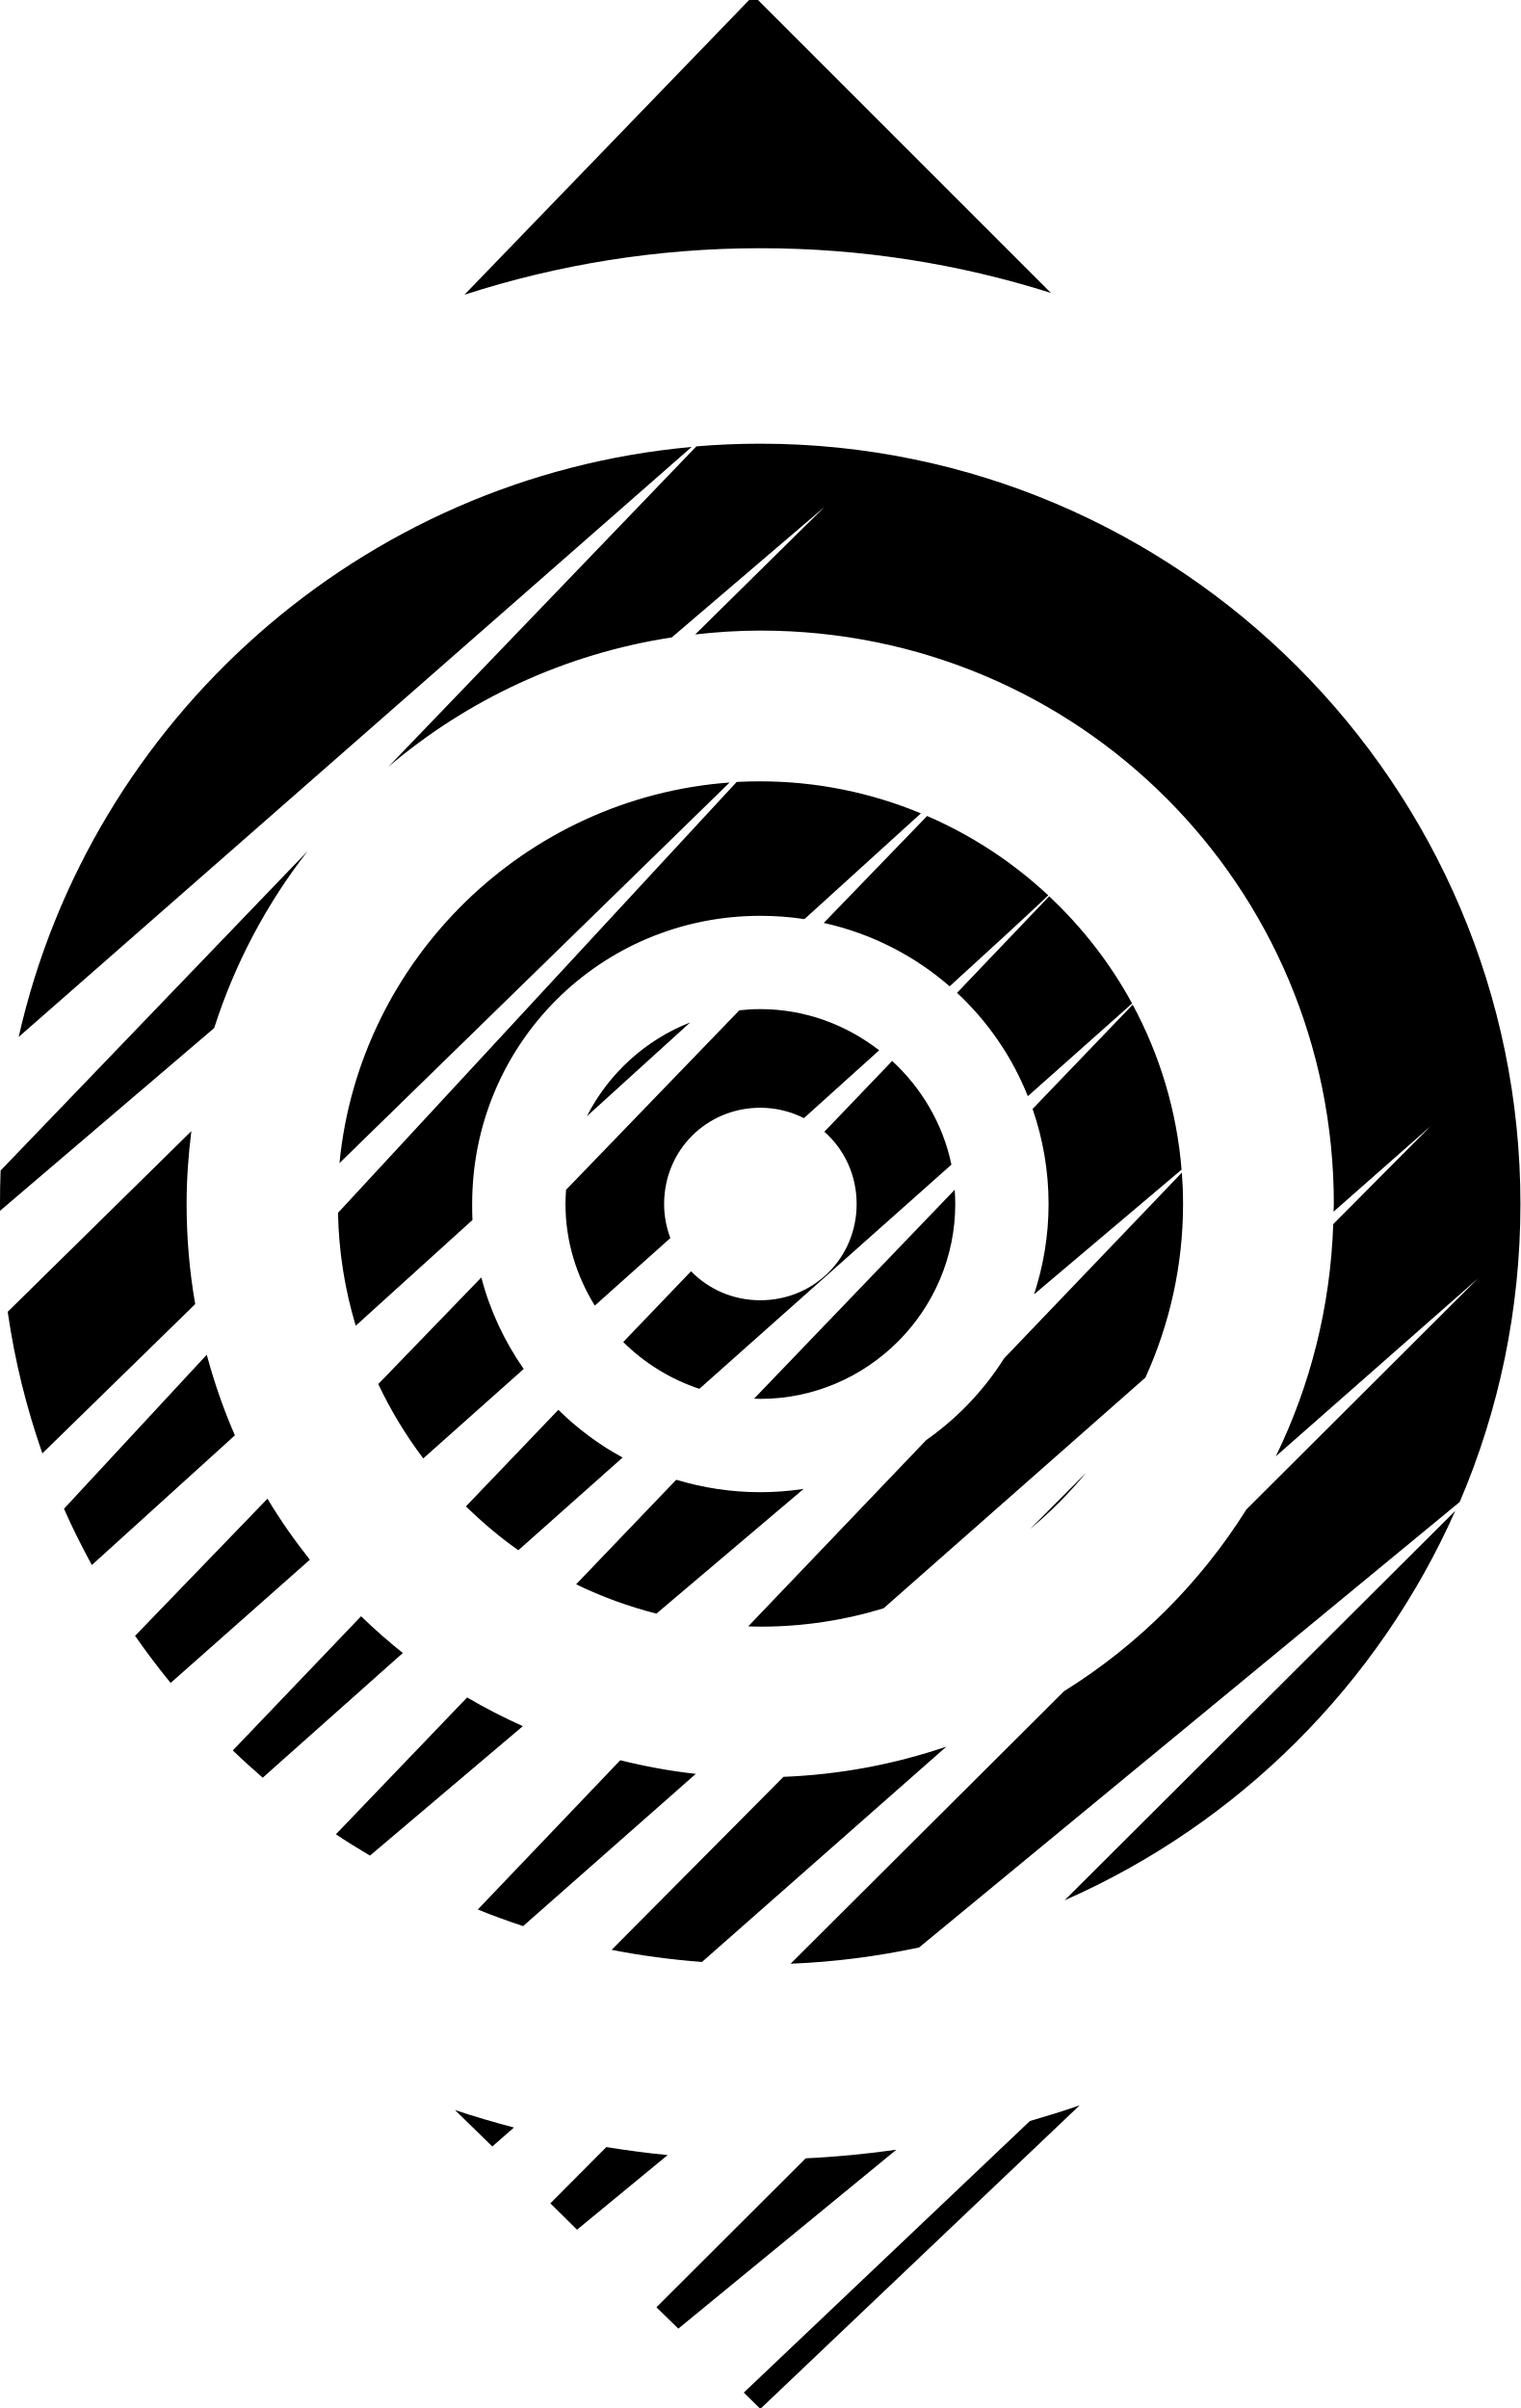
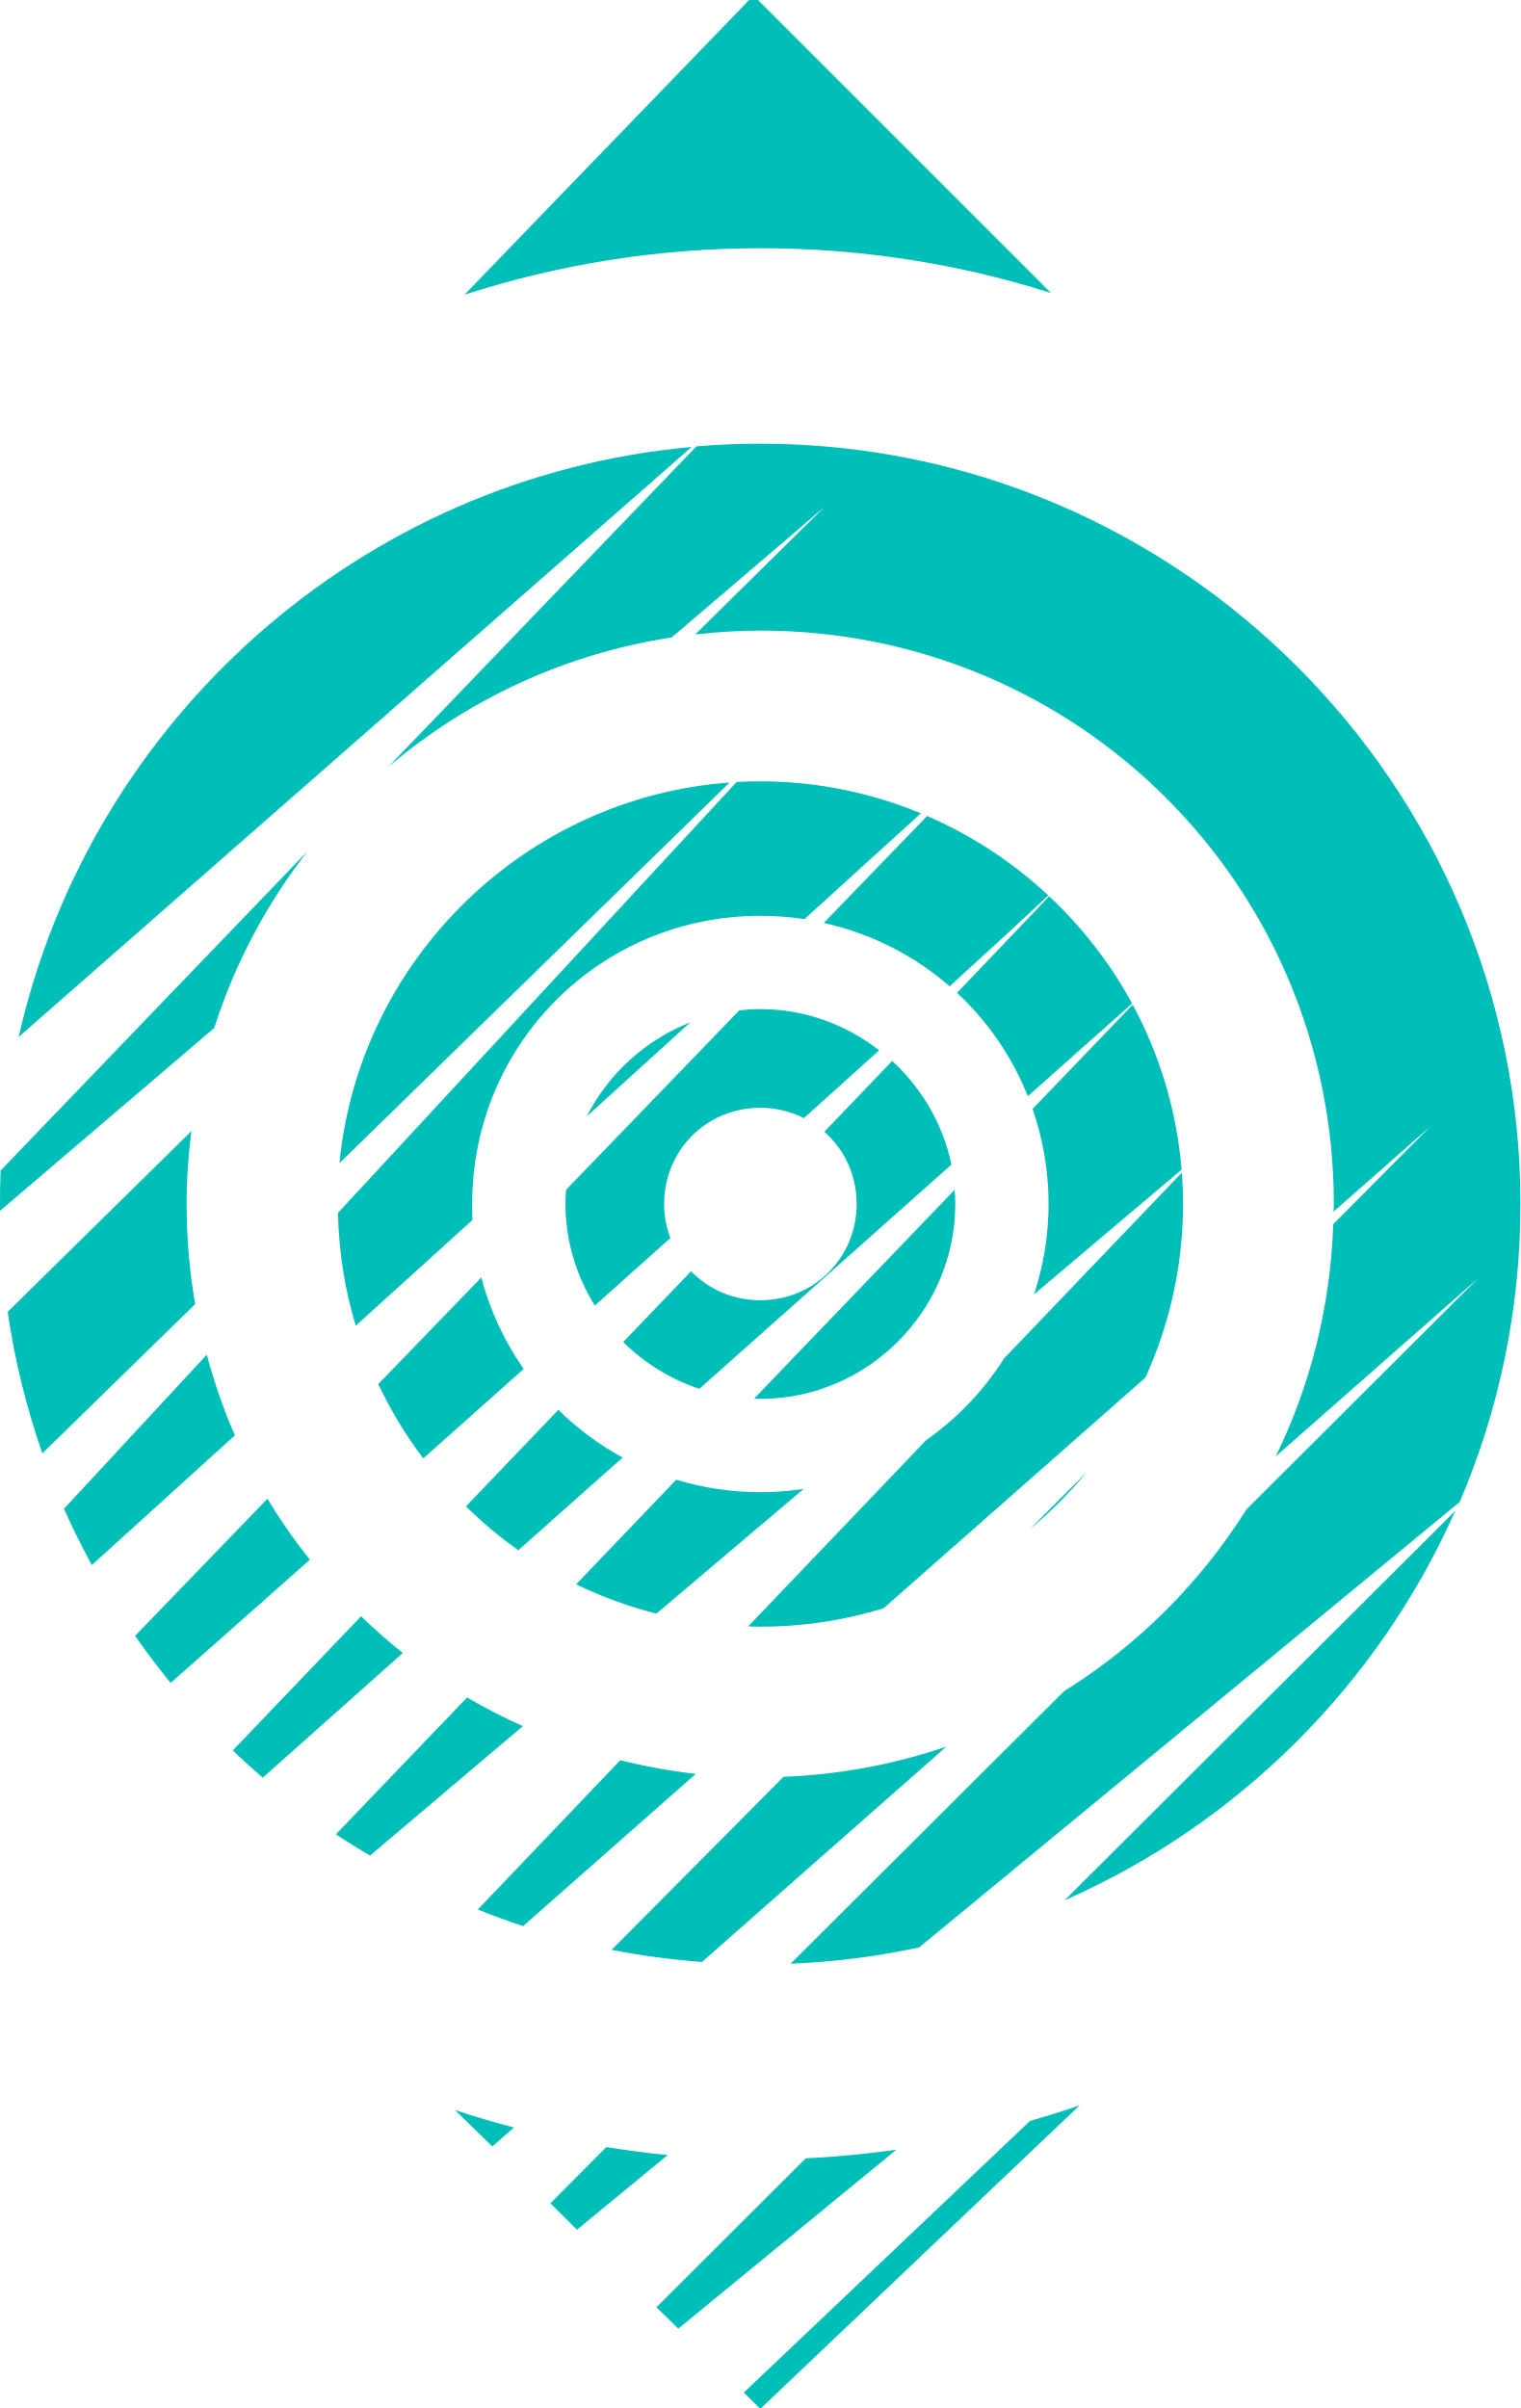
<svg xmlns="http://www.w3.org/2000/svg" width="160.407" height="254.064" id="svg2" version="1.1">
  <defs id="defs4" />
  <g id="layer1" transform="translate(-231.2178,-298.905)">
-     <path style="font-size:medium;font-style:normal;font-variant:normal;font-weight:normal;font-stretch:normal;text-indent:0;text-align:start;text-decoration:none;line-height:normal;letter-spacing:normal;word-spacing:normal;text-transform:none;direction:ltr;block-progression:tb;writing-mode:lr-tb;text-anchor:start;baseline-shift:baseline;color:#000000;fill:#000000;fill-opacity:1;fill-rule:nonzero;stroke:none;stroke-width:26.2;marker:none;visibility:visible;display:inline;overflow:visible;enable-background:accumulate;font-family:Sans;-inkscape-font-specification:Sans" d="M 310.25,298.906 280.219,330 c 9.825,-3.179 20.312,-4.906 31.219,-4.906 10.699,0 20.995,1.655 30.656,4.719 L 311.188,298.906 c -0.312,6.1e-4 -0.626,-0.003 -0.938,0 z m 1.188,46.812 c -2.272,0 -4.524,0.094 -6.75,0.281 l -32.5,33.812 c 8.319,-7.071 18.581,-11.918 29.906,-13.656 l 16.125,-13.781 -13.656,13.469 c 2.254,-0.252 4.552,-0.406 6.875,-0.406 33.534,0 60.5,26.966 60.5,60.5 0,0.273 -0.028,0.541 -0.031,0.812 l 10.25,-9.031 -10.281,10.344 c -0.3,8.782 -2.436,17.071 -6.062,24.5 l 21.344,-18.781 -24.438,24.375 c -4.875,7.769 -11.461,14.341 -19.25,19.188 l -28.844,28.75 c 4.636,-0.183 9.158,-0.776 13.562,-1.719 l 57.031,-47 c 4.132,-9.657 6.406,-20.298 6.406,-31.438 0,-44.181 -36.007,-80.219 -80.188,-80.219 z m -7.25,0.344 c -34.885,3.15 -63.444,28.795 -71,62.25 l 71,-62.25 z m 7.25,35.281 c -0.841,0 -1.67,0.016 -2.5,0.062 L 266.875,426.875 c 0.087,4.131 0.728,8.119 1.875,11.906 L 281.062,427.625 c -0.03,-0.561 -0.031,-1.118 -0.031,-1.688 0,-16.874 13.533,-30.406 30.406,-30.406 1.571,0 3.12,0.117 4.625,0.344 0.01,0.002 0.021,-0.002 0.031,0 L 328.375,384.719 c -5.23,-2.163 -10.945,-3.375 -16.938,-3.375 z m -3.25,0.125 c -21.603,1.578 -39.07,18.694 -41.156,40.156 L 308.188,381.469 z M 329.031,385 318.125,396.281 c 5.019,1.114 9.549,3.443 13.281,6.688 4.583,-4.169 7.944,-7.27 10.406,-9.594 -3.726,-3.479 -8.041,-6.324 -12.781,-8.375 z m -65.344,3.688 -32.406,33.719 c -0.051,1.17 -0.062,2.349 -0.062,3.531 0,0.241 -0.002,0.479 0,0.719 L 253.812,407.375 c 2.192,-6.847 5.556,-13.156 9.875,-18.688 z m 78.219,4.781 -9.719,10.188 c 3.235,3.012 5.796,6.724 7.469,10.906 l 11,-9.781 c -2.296,-4.232 -5.266,-8.04 -8.75,-11.312 z m 8.812,11.438 -10.562,11 c 1.085,3.136 1.688,6.512 1.688,10.031 0,3.336 -0.552,6.535 -1.531,9.531 L 355.875,422.312 c -0.509,-6.245 -2.323,-12.145 -5.156,-17.406 z M 311.438,405.375 c -0.749,0 -1.49,0.045 -2.219,0.125 l -18.281,18.938 c -0.036,0.494 -0.062,0.997 -0.062,1.5 0,3.925 1.158,7.587 3.094,10.719 2.85,-2.547 5.244,-4.686 7.969,-7.125 -0.417,-1.119 -0.656,-2.316 -0.656,-3.594 0,-5.671 4.485,-10.156 10.156,-10.156 1.664,0 3.217,0.405 4.594,1.094 2.705,-2.433 5.52,-4.973 7.938,-7.156 -3.48,-2.699 -7.822,-4.344 -12.531,-4.344 z m -7.406,1.406 c -4.732,1.85 -8.615,5.409 -10.906,9.906 l 10.906,-9.906 z m 21.312,4.062 -7.156,7.469 c 2.101,1.851 3.406,4.559 3.406,7.625 0,5.671 -4.485,10.156 -10.156,10.156 -2.894,0 -5.475,-1.165 -7.312,-3.062 L 296.969,440.5 c 2.237,2.222 4.982,3.921 8.031,4.938 l 26.594,-23.656 c -0.89,-4.275 -3.142,-8.071 -6.25,-10.938 z m -73.938,7.406 -19.375,19.062 c 0.737,5.153 1.983,10.144 3.656,14.938 l 16.125,-15.75 c -0.599,-3.429 -0.906,-6.956 -0.906,-10.562 0,-2.604 0.184,-5.172 0.5,-7.688 z m 104.5,4.375 -18.75,19.594 c -2.142,3.391 -4.943,6.326 -8.219,8.625 L 310.156,470.5 c 0.428,0.012 0.85,0.031 1.281,0.031 4.523,0 8.88,-0.674 13,-1.938 l 27.625,-24.344 c 2.537,-5.594 3.969,-11.792 3.969,-18.312 0,-1.119 -0.043,-2.214 -0.125,-3.312 z m -23.969,1.812 -21.156,22.031 c 0.217,0.007 0.438,0.031 0.656,0.031 11.292,0 20.562,-9.271 20.562,-20.562 0,-0.503 -0.026,-1.006 -0.062,-1.5 z m -49.938,9.25 -10.875,11.25 c 1.319,2.783 2.907,5.41 4.75,7.844 3.584,-3.193 7.09,-6.312 10.594,-9.438 -2.013,-2.891 -3.555,-6.141 -4.469,-9.656 z m -28.969,8.156 -15.062,16.25 c 0.892,2.026 1.887,4.002 2.938,5.938 L 256,450.344 c -1.199,-2.731 -2.178,-5.573 -2.969,-8.5 z m 37.094,5.812 -9.75,10.188 c 1.723,1.678 3.558,3.24 5.531,4.625 l 11,-9.781 c -2.501,-1.353 -4.771,-3.058 -6.781,-5.031 z m 55.688,6.625 -5.906,5.938 c 2.157,-1.795 4.119,-3.774 5.906,-5.938 z m -43.25,0.75 L 292,466.062 c 2.682,1.307 5.522,2.343 8.469,3.094 L 316,456 c -1.486,0.221 -3.012,0.344 -4.562,0.344 -3.094,0 -6.068,-0.465 -8.875,-1.312 z m -43.125,2 L 245.469,471.5 c 1.187,1.711 2.437,3.357 3.75,4.969 5.192,-4.612 9.357,-8.258 14.688,-13 -1.621,-2.051 -3.121,-4.182 -4.469,-6.438 z m 125.312,1.281 -41.219,41.094 c 18.334,-8.062 33.099,-22.788 41.219,-41.094 z m -115.438,11.125 -13.531,14.156 c 1.022,0.987 2.084,1.943 3.156,2.875 l 14.781,-13.156 c -1.526,-1.214 -3.006,-2.521 -4.406,-3.875 z M 280.5,478 266.656,492.438 c 1.168,0.79 2.383,1.521 3.594,2.25 l 16.125,-13.656 C 284.36,480.118 282.388,479.119 280.5,478 z m 50.562,5.188 c -5.421,1.846 -11.183,2.952 -17.188,3.188 l -18.125,18.25 c 3.109,0.621 6.275,1.033 9.5,1.281 0.01,8e-4 0.021,-7.9e-4 0.031,0 l 25.781,-22.719 z m -34.406,1.438 -15.031,15.75 c 1.57,0.632 3.165,1.216 4.781,1.75 L 304.625,486.062 c -2.722,-0.301 -5.37,-0.79 -7.969,-1.438 z m 48.469,36.406 c -1.722,0.607 -3.486,1.142 -5.25,1.656 l -30.188,28.656 1.656,1.625 c 0.031,2e-5 0.062,0 0.094,0 0.031,0 0.062,2e-5 0.094,0 l 33.594,-31.938 z m -65.906,0.5 3.938,3.844 2.281,-2 c -2.099,-0.555 -4.177,-1.16 -6.219,-1.844 z m 15.969,3.906 -5.906,5.938 2.812,2.781 9.562,-7.875 c -2.182,-0.208 -4.33,-0.5 -6.469,-0.844 z m 30.594,0.281 c -3.138,0.442 -6.336,0.757 -9.562,0.906 l -15.75,15.719 2.312,2.25 23,-18.875 z" id="path3823" />
+     <path style="font-size:medium;font-style:normal;font-variant:normal;font-weight:normal;font-stretch:normal;text-indent:0;text-align:start;text-decoration:none;line-height:normal;letter-spacing:normal;word-spacing:normal;text-transform:none;direction:ltr;block-progression:tb;writing-mode:lr-tb;text-anchor:start;baseline-shift:baseline;color:#000000;fill:#00beb8;fill-opacity:1;fill-rule:nonzero;stroke:none;stroke-width:26.2;marker:none;visibility:visible;display:inline;overflow:visible;enable-background:accumulate;font-family:Sans;-inkscape-font-specification:Sans" d="M 310.25,298.906 280.219,330 c 9.825,-3.179 20.312,-4.906 31.219,-4.906 10.699,0 20.995,1.655 30.656,4.719 L 311.188,298.906 c -0.312,6.1e-4 -0.626,-0.003 -0.938,0 z m 1.188,46.812 c -2.272,0 -4.524,0.094 -6.75,0.281 l -32.5,33.812 c 8.319,-7.071 18.581,-11.918 29.906,-13.656 l 16.125,-13.781 -13.656,13.469 c 2.254,-0.252 4.552,-0.406 6.875,-0.406 33.534,0 60.5,26.966 60.5,60.5 0,0.273 -0.028,0.541 -0.031,0.812 l 10.25,-9.031 -10.281,10.344 c -0.3,8.782 -2.436,17.071 -6.062,24.5 l 21.344,-18.781 -24.438,24.375 c -4.875,7.769 -11.461,14.341 -19.25,19.188 l -28.844,28.75 c 4.636,-0.183 9.158,-0.776 13.562,-1.719 l 57.031,-47 c 4.132,-9.657 6.406,-20.298 6.406,-31.438 0,-44.181 -36.007,-80.219 -80.188,-80.219 z m -7.25,0.344 c -34.885,3.15 -63.444,28.795 -71,62.25 l 71,-62.25 z m 7.25,35.281 c -0.841,0 -1.67,0.016 -2.5,0.062 L 266.875,426.875 c 0.087,4.131 0.728,8.119 1.875,11.906 L 281.062,427.625 c -0.03,-0.561 -0.031,-1.118 -0.031,-1.688 0,-16.874 13.533,-30.406 30.406,-30.406 1.571,0 3.12,0.117 4.625,0.344 0.01,0.002 0.021,-0.002 0.031,0 L 328.375,384.719 c -5.23,-2.163 -10.945,-3.375 -16.938,-3.375 z m -3.25,0.125 c -21.603,1.578 -39.07,18.694 -41.156,40.156 L 308.188,381.469 z M 329.031,385 318.125,396.281 c 5.019,1.114 9.549,3.443 13.281,6.688 4.583,-4.169 7.944,-7.27 10.406,-9.594 -3.726,-3.479 -8.041,-6.324 -12.781,-8.375 z m -65.344,3.688 -32.406,33.719 c -0.051,1.17 -0.062,2.349 -0.062,3.531 0,0.241 -0.002,0.479 0,0.719 L 253.812,407.375 c 2.192,-6.847 5.556,-13.156 9.875,-18.688 z m 78.219,4.781 -9.719,10.188 c 3.235,3.012 5.796,6.724 7.469,10.906 l 11,-9.781 c -2.296,-4.232 -5.266,-8.04 -8.75,-11.312 z m 8.812,11.438 -10.562,11 c 1.085,3.136 1.688,6.512 1.688,10.031 0,3.336 -0.552,6.535 -1.531,9.531 L 355.875,422.312 c -0.509,-6.245 -2.323,-12.145 -5.156,-17.406 z M 311.438,405.375 c -0.749,0 -1.49,0.045 -2.219,0.125 l -18.281,18.938 c -0.036,0.494 -0.062,0.997 -0.062,1.5 0,3.925 1.158,7.587 3.094,10.719 2.85,-2.547 5.244,-4.686 7.969,-7.125 -0.417,-1.119 -0.656,-2.316 -0.656,-3.594 0,-5.671 4.485,-10.156 10.156,-10.156 1.664,0 3.217,0.405 4.594,1.094 2.705,-2.433 5.52,-4.973 7.938,-7.156 -3.48,-2.699 -7.822,-4.344 -12.531,-4.344 z m -7.406,1.406 c -4.732,1.85 -8.615,5.409 -10.906,9.906 l 10.906,-9.906 z m 21.312,4.062 -7.156,7.469 c 2.101,1.851 3.406,4.559 3.406,7.625 0,5.671 -4.485,10.156 -10.156,10.156 -2.894,0 -5.475,-1.165 -7.312,-3.062 L 296.969,440.5 c 2.237,2.222 4.982,3.921 8.031,4.938 l 26.594,-23.656 c -0.89,-4.275 -3.142,-8.071 -6.25,-10.938 z m -73.938,7.406 -19.375,19.062 c 0.737,5.153 1.983,10.144 3.656,14.938 l 16.125,-15.75 c -0.599,-3.429 -0.906,-6.956 -0.906,-10.562 0,-2.604 0.184,-5.172 0.5,-7.688 z m 104.5,4.375 -18.75,19.594 c -2.142,3.391 -4.943,6.326 -8.219,8.625 L 310.156,470.5 c 0.428,0.012 0.85,0.031 1.281,0.031 4.523,0 8.88,-0.674 13,-1.938 l 27.625,-24.344 c 2.537,-5.594 3.969,-11.792 3.969,-18.312 0,-1.119 -0.043,-2.214 -0.125,-3.312 z m -23.969,1.812 -21.156,22.031 c 0.217,0.007 0.438,0.031 0.656,0.031 11.292,0 20.562,-9.271 20.562,-20.562 0,-0.503 -0.026,-1.006 -0.062,-1.5 z m -49.938,9.25 -10.875,11.25 c 1.319,2.783 2.907,5.41 4.75,7.844 3.584,-3.193 7.09,-6.312 10.594,-9.438 -2.013,-2.891 -3.555,-6.141 -4.469,-9.656 z m -28.969,8.156 -15.062,16.25 c 0.892,2.026 1.887,4.002 2.938,5.938 L 256,450.344 c -1.199,-2.731 -2.178,-5.573 -2.969,-8.5 z m 37.094,5.812 -9.75,10.188 c 1.723,1.678 3.558,3.24 5.531,4.625 l 11,-9.781 c -2.501,-1.353 -4.771,-3.058 -6.781,-5.031 z m 55.688,6.625 -5.906,5.938 c 2.157,-1.795 4.119,-3.774 5.906,-5.938 z m -43.25,0.75 L 292,466.062 c 2.682,1.307 5.522,2.343 8.469,3.094 L 316,456 c -1.486,0.221 -3.012,0.344 -4.562,0.344 -3.094,0 -6.068,-0.465 -8.875,-1.312 z m -43.125,2 L 245.469,471.5 c 1.187,1.711 2.437,3.357 3.75,4.969 5.192,-4.612 9.357,-8.258 14.688,-13 -1.621,-2.051 -3.121,-4.182 -4.469,-6.438 z m 125.312,1.281 -41.219,41.094 c 18.334,-8.062 33.099,-22.788 41.219,-41.094 z m -115.438,11.125 -13.531,14.156 c 1.022,0.987 2.084,1.943 3.156,2.875 l 14.781,-13.156 c -1.526,-1.214 -3.006,-2.521 -4.406,-3.875 z M 280.5,478 266.656,492.438 c 1.168,0.79 2.383,1.521 3.594,2.25 l 16.125,-13.656 C 284.36,480.118 282.388,479.119 280.5,478 z m 50.562,5.188 c -5.421,1.846 -11.183,2.952 -17.188,3.188 l -18.125,18.25 c 3.109,0.621 6.275,1.033 9.5,1.281 0.01,8e-4 0.021,-7.9e-4 0.031,0 l 25.781,-22.719 z m -34.406,1.438 -15.031,15.75 c 1.57,0.632 3.165,1.216 4.781,1.75 L 304.625,486.062 c -2.722,-0.301 -5.37,-0.79 -7.969,-1.438 z m 48.469,36.406 c -1.722,0.607 -3.486,1.142 -5.25,1.656 l -30.188,28.656 1.656,1.625 c 0.031,2e-5 0.062,0 0.094,0 0.031,0 0.062,2e-5 0.094,0 l 33.594,-31.938 z m -65.906,0.5 3.938,3.844 2.281,-2 c -2.099,-0.555 -4.177,-1.16 -6.219,-1.844 z m 15.969,3.906 -5.906,5.938 2.812,2.781 9.562,-7.875 c -2.182,-0.208 -4.33,-0.5 -6.469,-0.844 z m 30.594,0.281 c -3.138,0.442 -6.336,0.757 -9.562,0.906 l -15.75,15.719 2.312,2.25 23,-18.875 z" id="path3823" />
  </g>
</svg>
